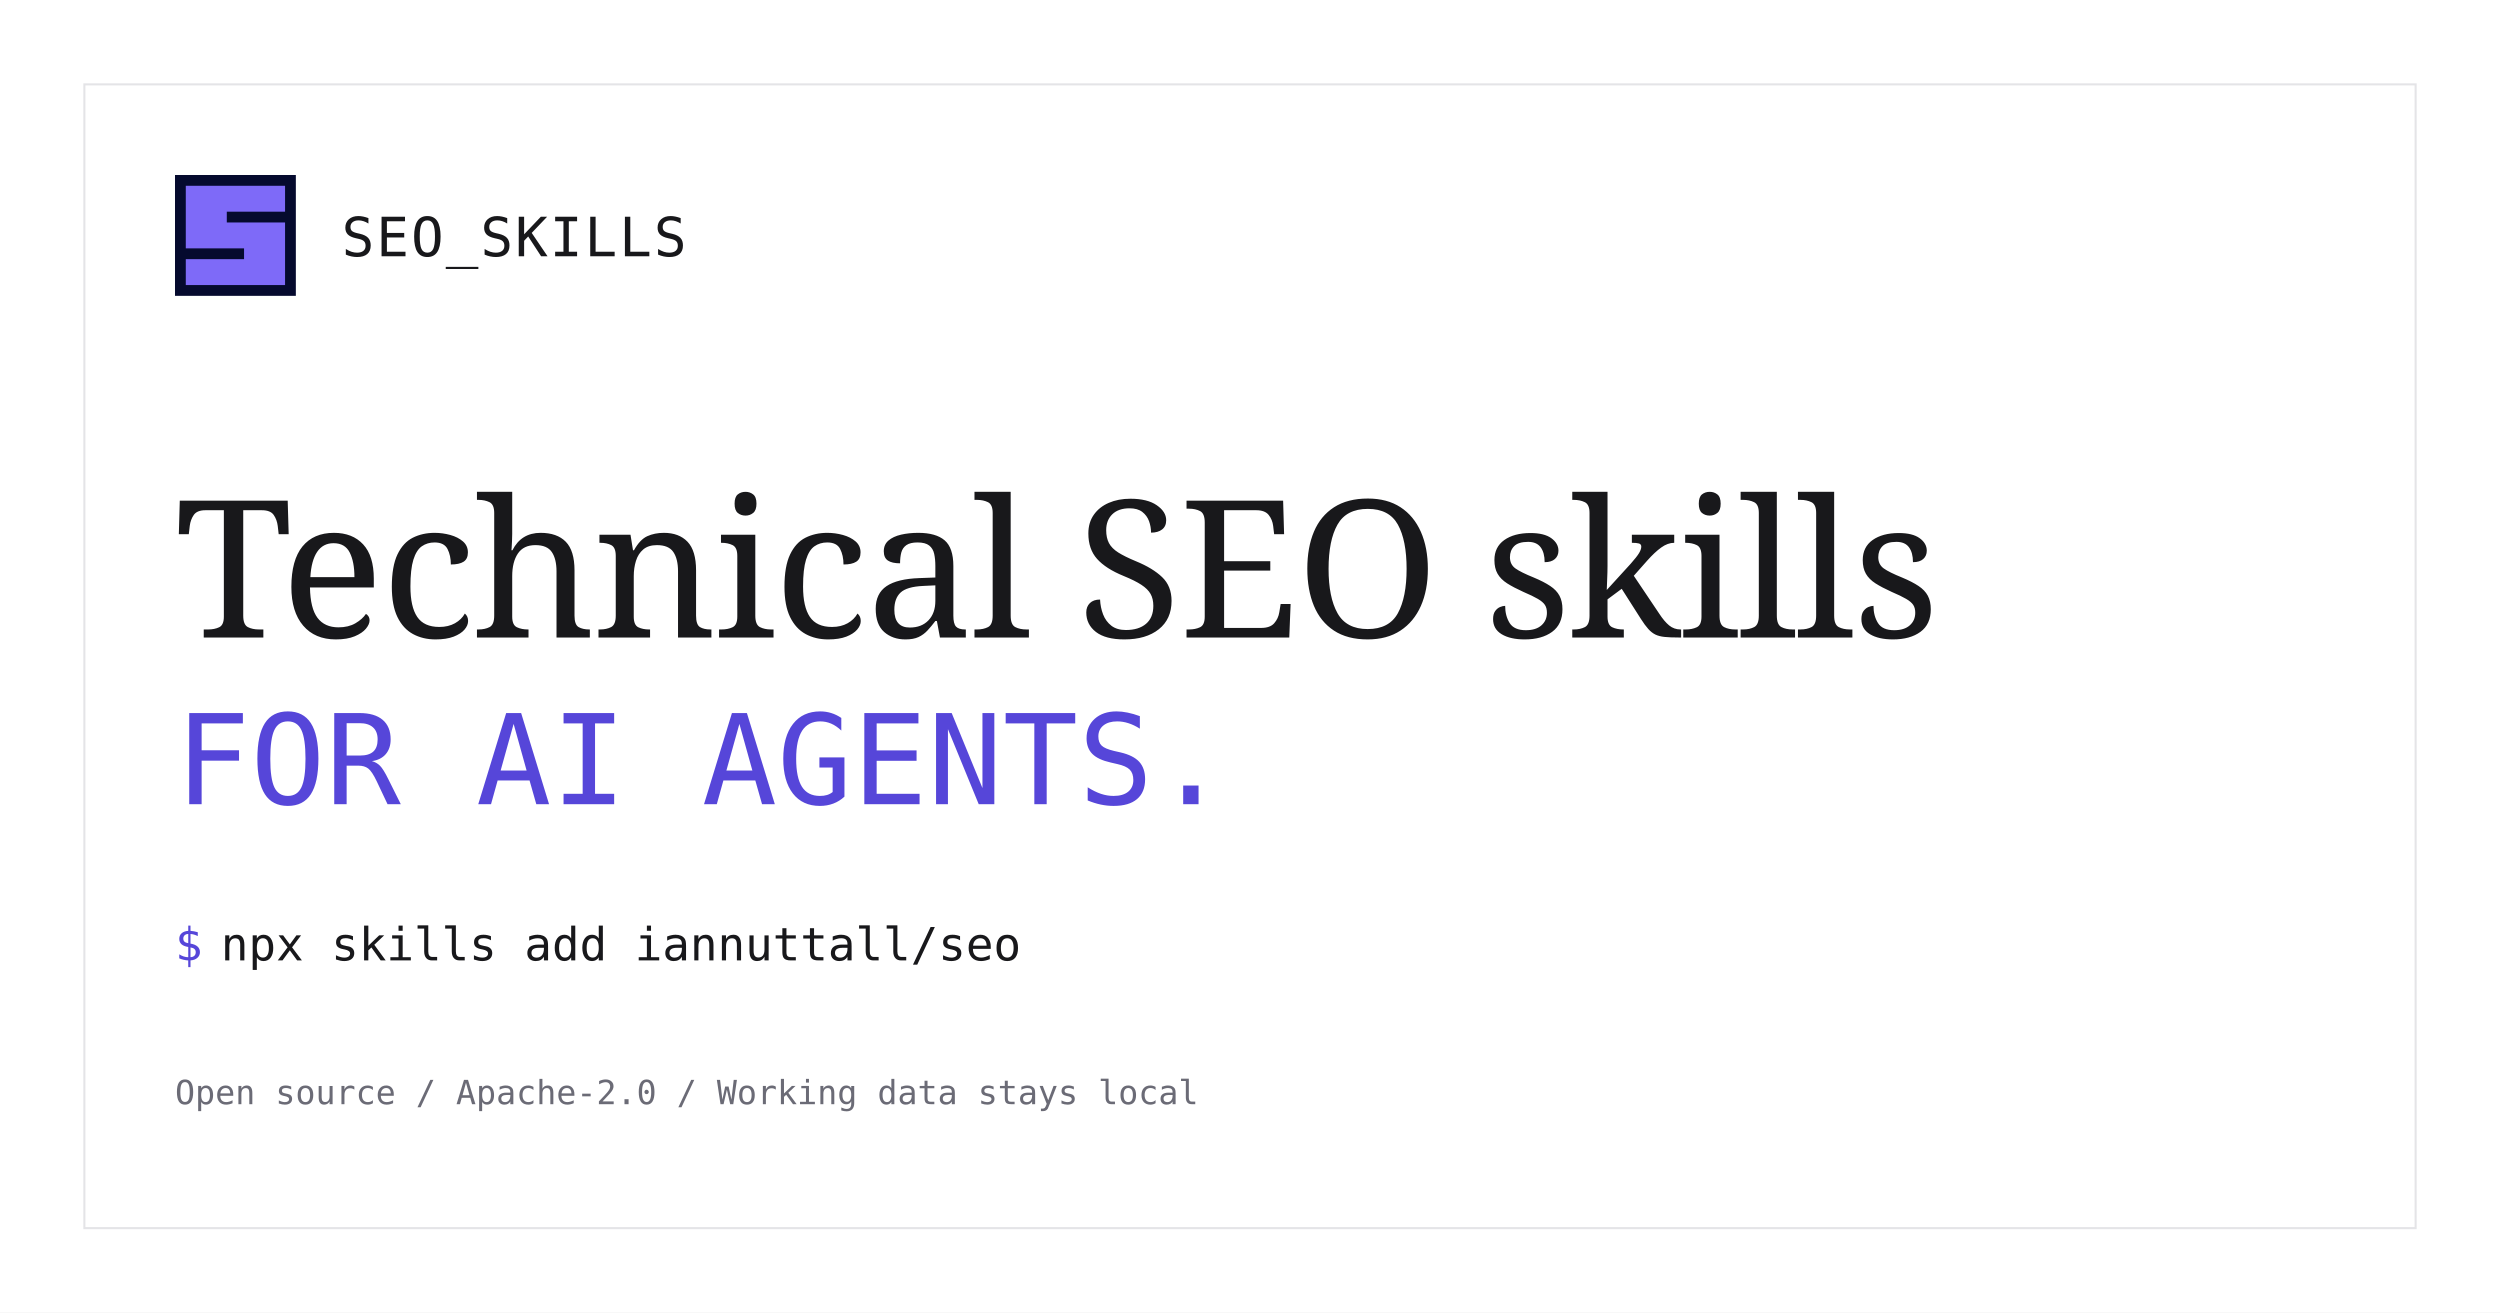
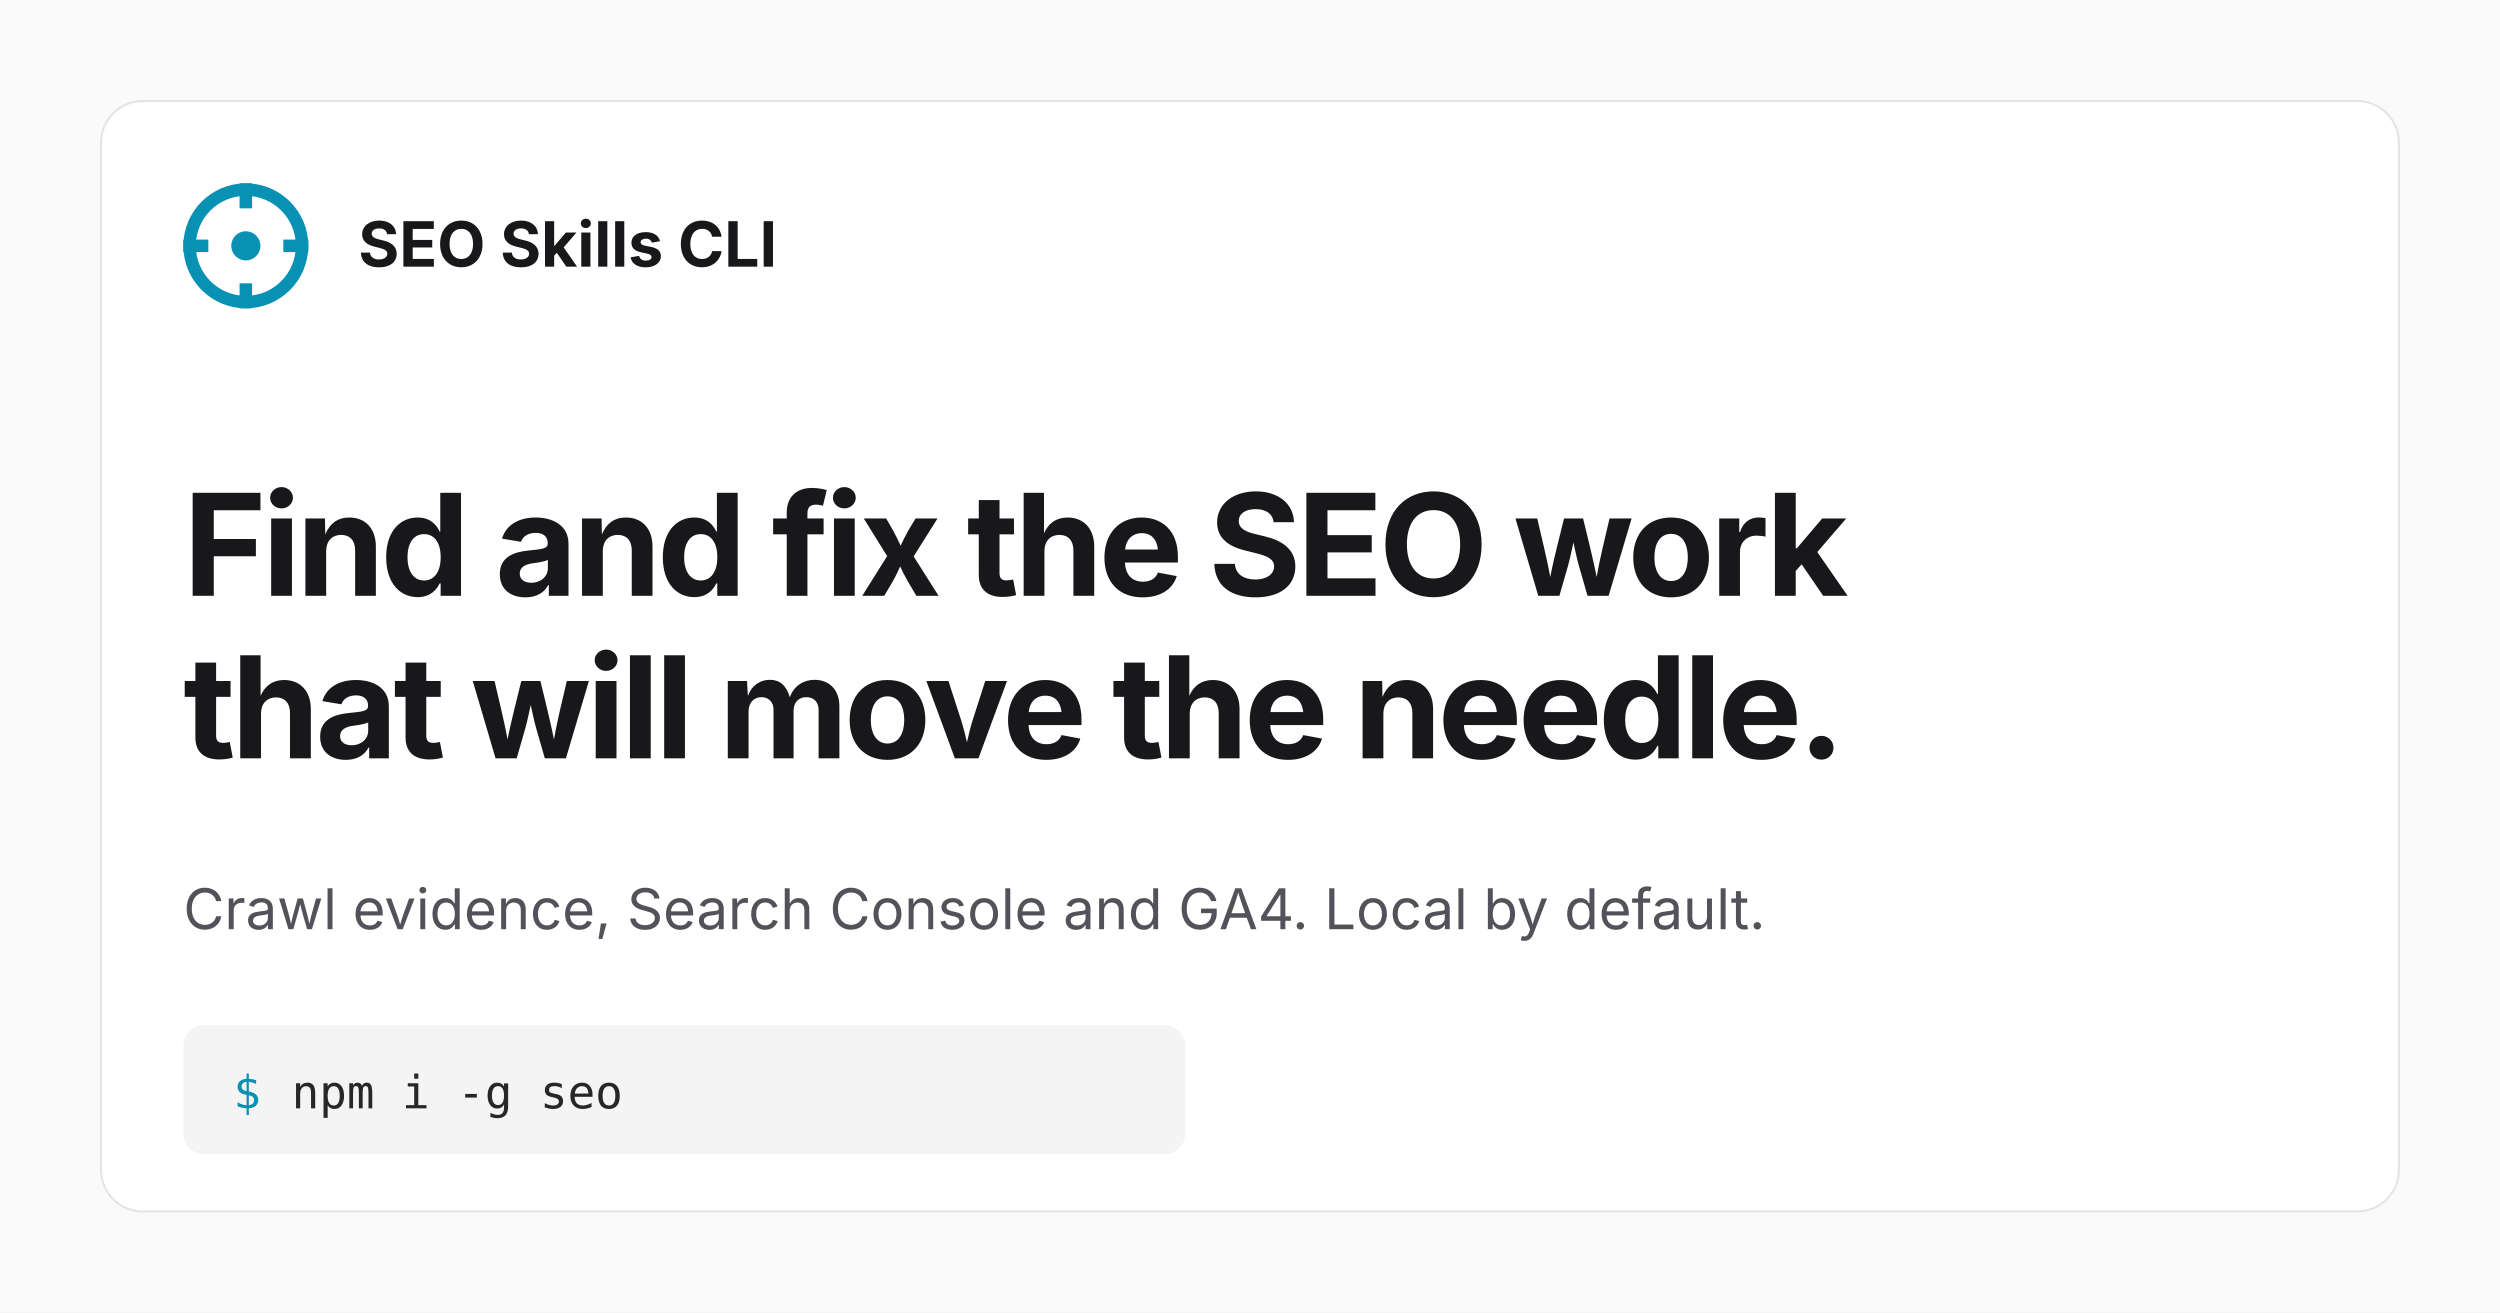
<svg xmlns="http://www.w3.org/2000/svg" width="1200" height="630" viewBox="0 0 1200 630">
-   <rect width="1200" height="630" fill="#ffffff" />
-   <rect x="40.5" y="40.5" width="1119" height="549" fill="none" stroke="#e4e4e7" />
-   <g transform="translate(84 84) scale(0.5179)">
-     <rect width="112" height="112" fill="#050A2E" />
-     <path d="M10 10h92v24H48v10h54v58H10V78h54V68H10z" fill="#7E6AF8" />
+   <rect width="1200" height="630" fill="#fafafa" />
+   <rect x="48.5" y="48.5" width="1103" height="533" rx="20" fill="#ffffff" stroke="#e4e4e7" />
+   <g transform="translate(88 88)">
+     <circle cx="30" cy="30" r="27" fill="none" stroke="#0891b2" stroke-width="6" />
+     <circle cx="30" cy="30" r="7" fill="#0891b2" />
+     <path d="M30 0v12M30 48v12M0 30h12M48 30h12" stroke="#0891b2" stroke-width="6" />
  </g>
-   <text x="164" y="123" fill="#18181b" font-family="Departure Mono, JetBrains Mono, Menlo, monospace" font-size="26" letter-spacing="1">SEO_SKILLS</text>
-   <text x="84" y="306" fill="#18181b" font-family="Instrument Serif, Georgia, serif" font-size="92" letter-spacing="-1">Technical SEO skills</text>
-   <text x="84" y="386" fill="#5646d9" font-family="Departure Mono, JetBrains Mono, Menlo, monospace" font-size="60">FOR AI AGENTS.</text>
-   <text x="84" y="461" fill="#5646d9" font-family="JetBrains Mono, Menlo, monospace" font-size="22">$</text>
-   <text x="106" y="461" fill="#18181b" font-family="JetBrains Mono, Menlo, monospace" font-size="22">npx skills add iannuttall/seo</text>
-   <text x="84" y="530" fill="#6b6b76" font-family="JetBrains Mono, Menlo, monospace" font-size="16">Open source / Apache-2.0 / Working data stays local</text>
+   <text x="172" y="128" fill="#18181b" font-family="Inter, Arial, sans-serif" font-size="30" font-weight="650">SEO Skills CLI</text>
+   <text x="88" y="286" fill="#18181b" font-family="Inter, Arial, sans-serif" font-size="68" font-weight="680" letter-spacing="-2">Find and fix the SEO work</text>
+   <text x="88" y="364" fill="#18181b" font-family="Inter, Arial, sans-serif" font-size="68" font-weight="680" letter-spacing="-2">that will move the needle.</text>
+   <text x="88" y="446" fill="#52525b" font-family="Inter, Arial, sans-serif" font-size="27">Crawl evidence, Search Console and GA4. Local by default.</text>
+   <rect x="88" y="492" width="481" height="62" rx="10" fill="#f4f4f5" />
+   <text x="112" y="532" fill="#0891b2" font-family="JetBrains Mono, Menlo, monospace" font-size="22">$</text>
+   <text x="140" y="532" fill="#27272a" font-family="JetBrains Mono, Menlo, monospace" font-size="22">npm i -g seo</text>
</svg>
